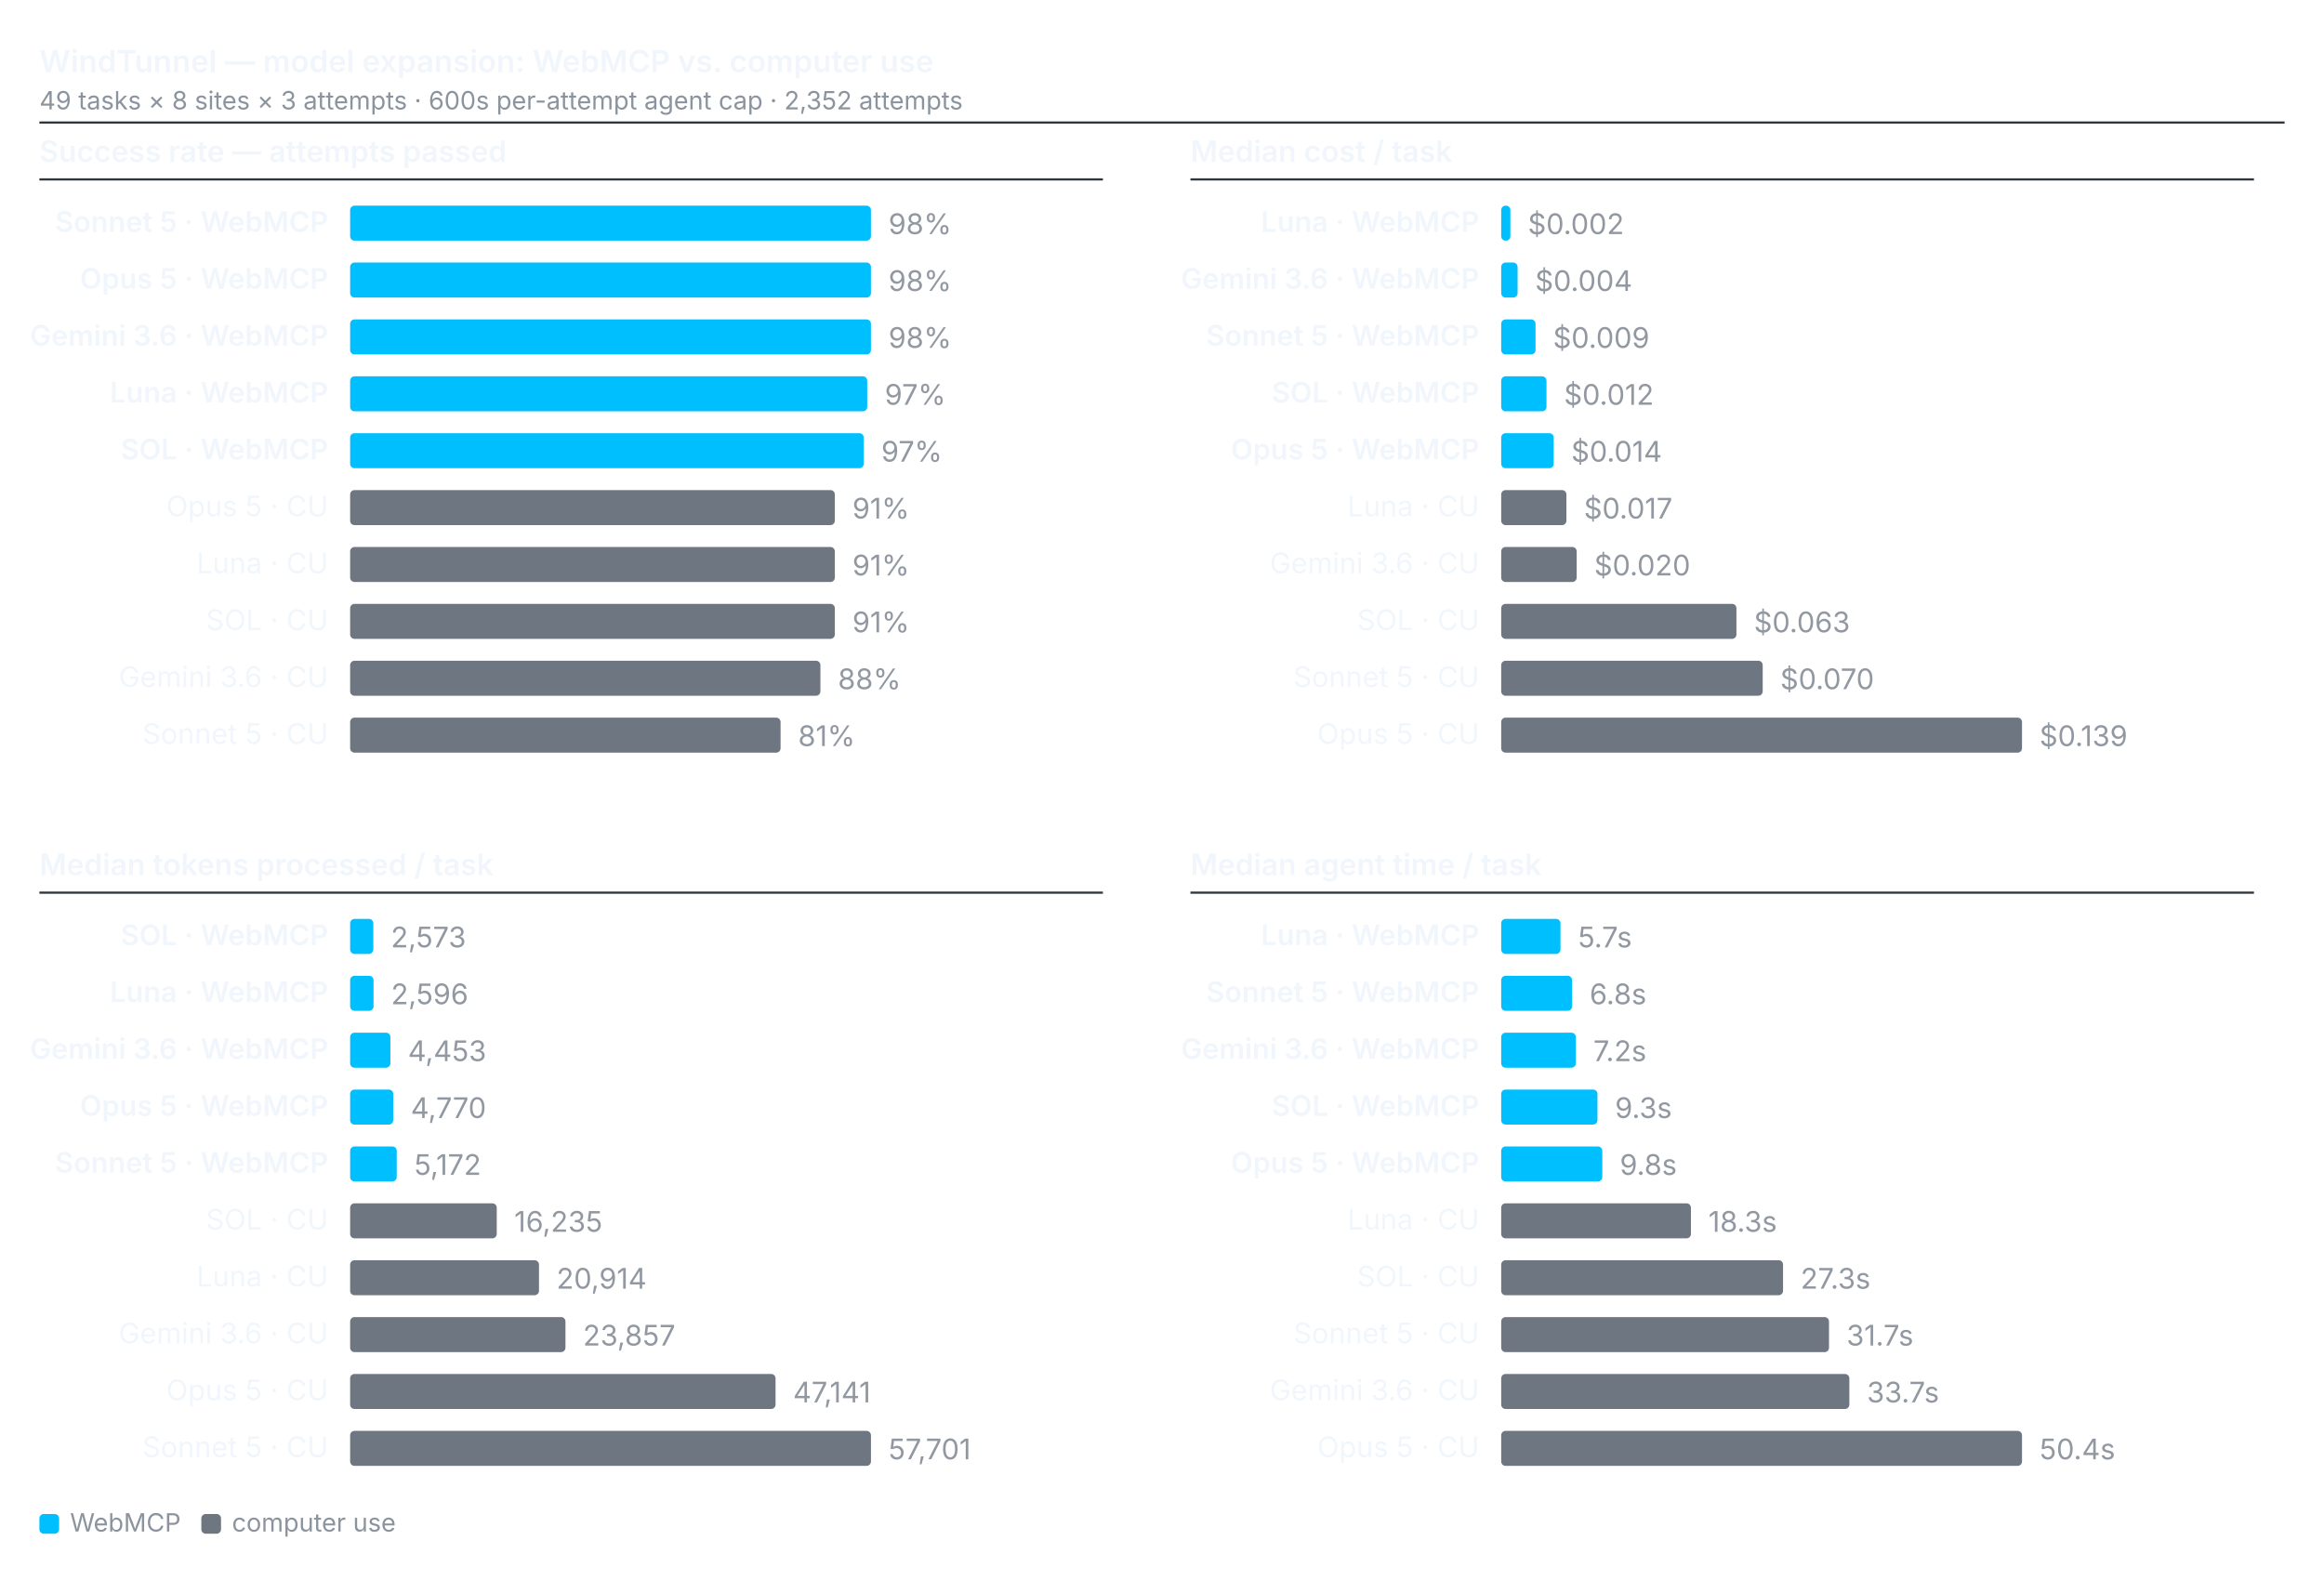
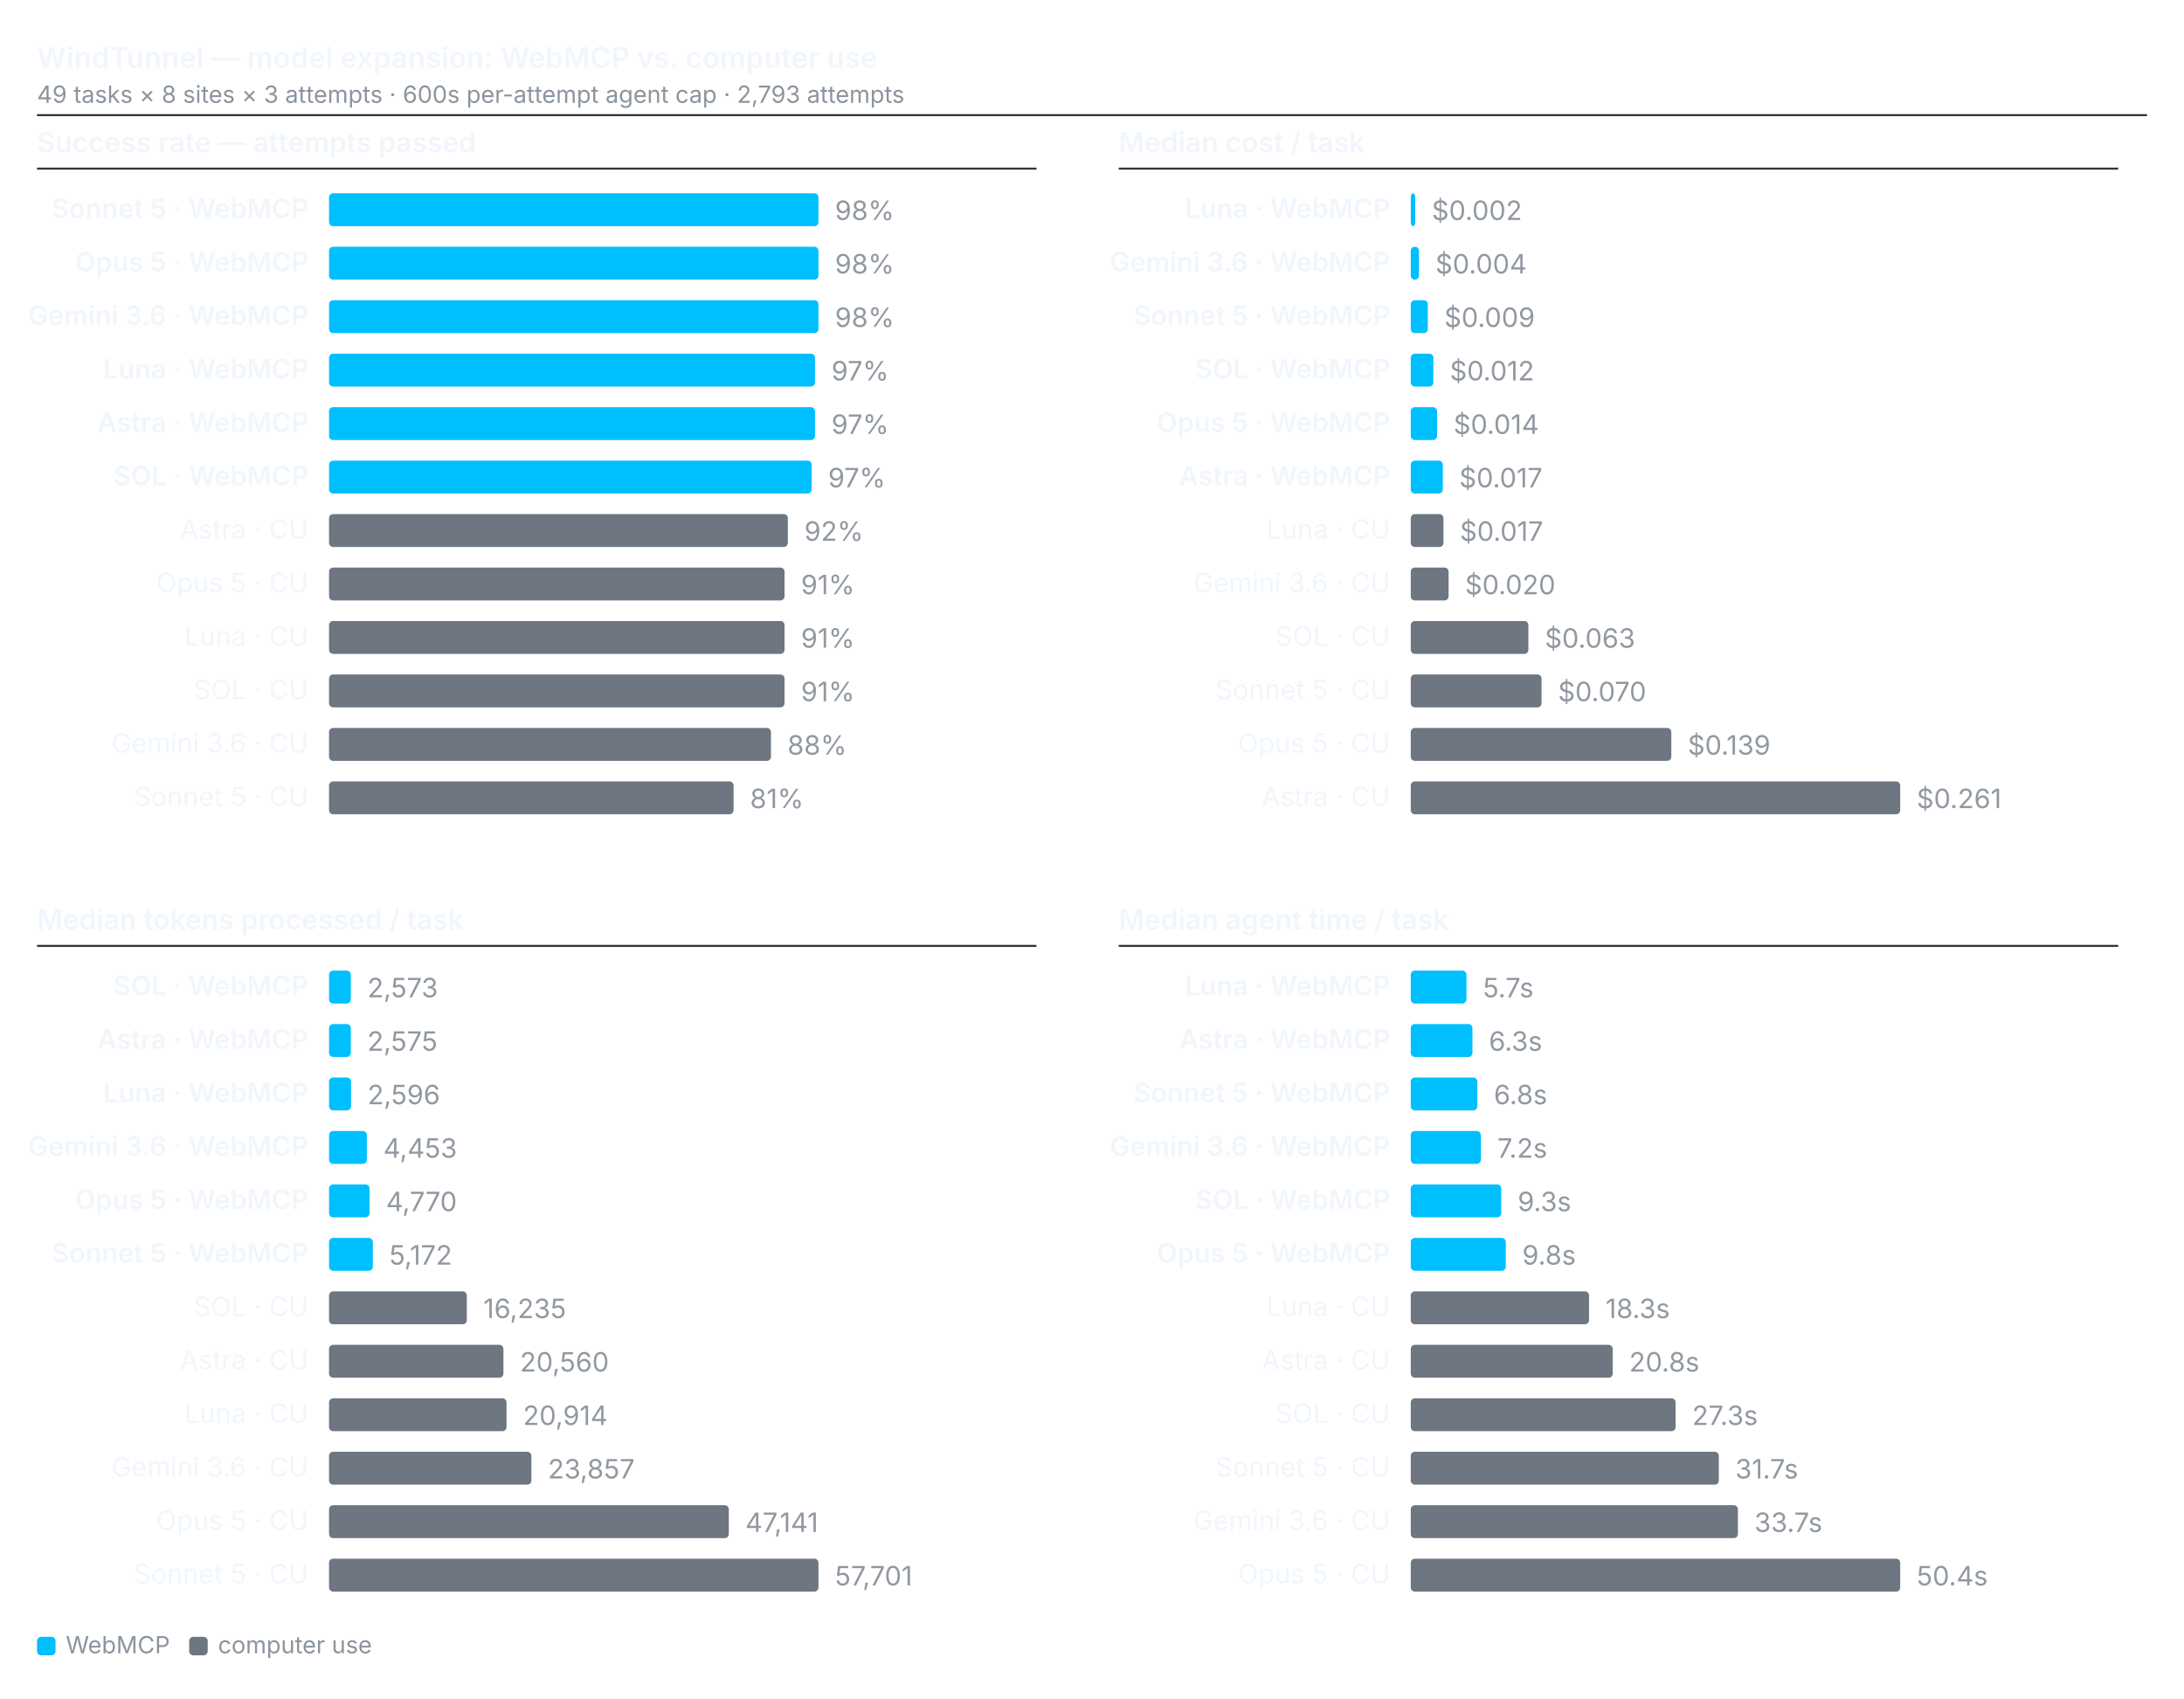
- <svg xmlns="http://www.w3.org/2000/svg" viewBox="0 0 1062 722" width="1062" height="722" font-family="system-ui,-apple-system,sans-serif" font-size="13">
+ <svg xmlns="http://www.w3.org/2000/svg" viewBox="0 0 1062 826" width="1062" height="826" font-family="system-ui,-apple-system,sans-serif" font-size="13">
  <text x="18" y="33" font-size="14" font-weight="600" fill="#f0f6fc">WindTunnel — model expansion: WebMCP vs. computer use</text>
-   <text x="18" y="50" font-size="11.5" fill="#8b949e">49 tasks × 8 sites × 3 attempts · 600s per-attempt agent cap · 2,352 attempts</text>
+   <text x="18" y="50" font-size="11.5" fill="#8b949e">49 tasks × 8 sites × 3 attempts · 600s per-attempt agent cap · 2,793 attempts</text>
  <line x1="18" y1="56" x2="1044" y2="56" stroke="#30363d" stroke-width="1" />
  <text x="18" y="74" font-size="13.5" font-weight="600" fill="#f0f6fc">Success rate — attempts passed</text>
  <line x1="18" y1="82" x2="504" y2="82" stroke="#30363d" stroke-width="1" />
  <text x="150" y="106" text-anchor="end" font-weight="600" fill="#f0f6fc">Sonnet 5 · WebMCP</text>
  <rect x="160" y="94" width="238.0" height="16" rx="2" fill="#00bfff" />
  <text x="406.0" y="107" fill="#9198a1" font-variant-numeric="tabular-nums">98%</text>
  <text x="150" y="132" text-anchor="end" font-weight="600" fill="#f0f6fc">Opus 5 · WebMCP</text>
  <rect x="160" y="120" width="238.0" height="16" rx="2" fill="#00bfff" />
  <text x="406.0" y="133" fill="#9198a1" font-variant-numeric="tabular-nums">98%</text>
  <text x="150" y="158" text-anchor="end" font-weight="600" fill="#f0f6fc">Gemini 3.6 · WebMCP</text>
  <rect x="160" y="146" width="238.0" height="16" rx="2" fill="#00bfff" />
  <text x="406.0" y="159" fill="#9198a1" font-variant-numeric="tabular-nums">98%</text>
  <text x="150" y="184" text-anchor="end" font-weight="600" fill="#f0f6fc">Luna · WebMCP</text>
  <rect x="160" y="172" width="236.3" height="16" rx="2" fill="#00bfff" />
  <text x="404.3" y="185" fill="#9198a1" font-variant-numeric="tabular-nums">97%</text>
-   <text x="150" y="210" text-anchor="end" font-weight="600" fill="#f0f6fc">SOL · WebMCP</text>
-   <rect x="160" y="198" width="234.7" height="16" rx="2" fill="#00bfff" />
-   <text x="402.7" y="211" fill="#9198a1" font-variant-numeric="tabular-nums">97%</text>
-   <text x="150" y="236" text-anchor="end" font-weight="400" fill="#f0f6fc">Opus 5 · CU</text>
-   <rect x="160" y="224" width="221.5" height="16" rx="2" fill="#6e7681" />
-   <text x="389.5" y="237" fill="#9198a1" font-variant-numeric="tabular-nums">91%</text>
-   <text x="150" y="262" text-anchor="end" font-weight="400" fill="#f0f6fc">Luna · CU</text>
-   <rect x="160" y="250" width="221.5" height="16" rx="2" fill="#6e7681" />
-   <text x="389.5" y="263" fill="#9198a1" font-variant-numeric="tabular-nums">91%</text>
-   <text x="150" y="288" text-anchor="end" font-weight="400" fill="#f0f6fc">SOL · CU</text>
+   <text x="150" y="210" text-anchor="end" font-weight="600" fill="#f0f6fc">Astra · WebMCP</text>
+   <rect x="160" y="198" width="236.3" height="16" rx="2" fill="#00bfff" />
+   <text x="404.3" y="211" fill="#9198a1" font-variant-numeric="tabular-nums">97%</text>
+   <text x="150" y="236" text-anchor="end" font-weight="600" fill="#f0f6fc">SOL · WebMCP</text>
+   <rect x="160" y="224" width="234.7" height="16" rx="2" fill="#00bfff" />
+   <text x="402.7" y="237" fill="#9198a1" font-variant-numeric="tabular-nums">97%</text>
+   <text x="150" y="262" text-anchor="end" font-weight="400" fill="#f0f6fc">Astra · CU</text>
+   <rect x="160" y="250" width="223.1" height="16" rx="2" fill="#6e7681" />
+   <text x="391.1" y="263" fill="#9198a1" font-variant-numeric="tabular-nums">92%</text>
+   <text x="150" y="288" text-anchor="end" font-weight="400" fill="#f0f6fc">Opus 5 · CU</text>
  <rect x="160" y="276" width="221.5" height="16" rx="2" fill="#6e7681" />
  <text x="389.5" y="289" fill="#9198a1" font-variant-numeric="tabular-nums">91%</text>
-   <text x="150" y="314" text-anchor="end" font-weight="400" fill="#f0f6fc">Gemini 3.6 · CU</text>
-   <rect x="160" y="302" width="214.9" height="16" rx="2" fill="#6e7681" />
-   <text x="382.9" y="315" fill="#9198a1" font-variant-numeric="tabular-nums">88%</text>
-   <text x="150" y="340" text-anchor="end" font-weight="400" fill="#f0f6fc">Sonnet 5 · CU</text>
-   <rect x="160" y="328" width="196.7" height="16" rx="2" fill="#6e7681" />
-   <text x="364.7" y="341" fill="#9198a1" font-variant-numeric="tabular-nums">81%</text>
+   <text x="150" y="314" text-anchor="end" font-weight="400" fill="#f0f6fc">Luna · CU</text>
+   <rect x="160" y="302" width="221.5" height="16" rx="2" fill="#6e7681" />
+   <text x="389.5" y="315" fill="#9198a1" font-variant-numeric="tabular-nums">91%</text>
+   <text x="150" y="340" text-anchor="end" font-weight="400" fill="#f0f6fc">SOL · CU</text>
+   <rect x="160" y="328" width="221.5" height="16" rx="2" fill="#6e7681" />
+   <text x="389.5" y="341" fill="#9198a1" font-variant-numeric="tabular-nums">91%</text>
+   <text x="150" y="366" text-anchor="end" font-weight="400" fill="#f0f6fc">Gemini 3.6 · CU</text>
+   <rect x="160" y="354" width="214.9" height="16" rx="2" fill="#6e7681" />
+   <text x="382.9" y="367" fill="#9198a1" font-variant-numeric="tabular-nums">88%</text>
+   <text x="150" y="392" text-anchor="end" font-weight="400" fill="#f0f6fc">Sonnet 5 · CU</text>
+   <rect x="160" y="380" width="196.7" height="16" rx="2" fill="#6e7681" />
+   <text x="364.7" y="393" fill="#9198a1" font-variant-numeric="tabular-nums">81%</text>
  <text x="544" y="74" font-size="13.5" font-weight="600" fill="#f0f6fc">Median cost / task</text>
  <line x1="544" y1="82" x2="1030" y2="82" stroke="#30363d" stroke-width="1" />
  <text x="676" y="106" text-anchor="end" font-weight="600" fill="#f0f6fc">Luna · WebMCP</text>
-   <rect x="686" y="94" width="4.2" height="16" rx="2" fill="#00bfff" />
-   <text x="698.2" y="107" fill="#9198a1" font-variant-numeric="tabular-nums">$0.002</text>
+   <rect x="686" y="94" width="2.2" height="16" rx="2" fill="#00bfff" />
+   <text x="696.2" y="107" fill="#9198a1" font-variant-numeric="tabular-nums">$0.002</text>
  <text x="676" y="132" text-anchor="end" font-weight="600" fill="#f0f6fc">Gemini 3.6 · WebMCP</text>
-   <rect x="686" y="120" width="7.5" height="16" rx="2" fill="#00bfff" />
-   <text x="701.5" y="133" fill="#9198a1" font-variant-numeric="tabular-nums">$0.004</text>
+   <rect x="686" y="120" width="4.0" height="16" rx="2" fill="#00bfff" />
+   <text x="698.0" y="133" fill="#9198a1" font-variant-numeric="tabular-nums">$0.004</text>
  <text x="676" y="158" text-anchor="end" font-weight="600" fill="#f0f6fc">Sonnet 5 · WebMCP</text>
-   <rect x="686" y="146" width="15.7" height="16" rx="2" fill="#00bfff" />
-   <text x="709.7" y="159" fill="#9198a1" font-variant-numeric="tabular-nums">$0.009</text>
+   <rect x="686" y="146" width="8.3" height="16" rx="2" fill="#00bfff" />
+   <text x="702.3" y="159" fill="#9198a1" font-variant-numeric="tabular-nums">$0.009</text>
  <text x="676" y="184" text-anchor="end" font-weight="600" fill="#f0f6fc">SOL · WebMCP</text>
-   <rect x="686" y="172" width="20.7" height="16" rx="2" fill="#00bfff" />
-   <text x="714.7" y="185" fill="#9198a1" font-variant-numeric="tabular-nums">$0.012</text>
+   <rect x="686" y="172" width="11.0" height="16" rx="2" fill="#00bfff" />
+   <text x="705.0" y="185" fill="#9198a1" font-variant-numeric="tabular-nums">$0.012</text>
  <text x="676" y="210" text-anchor="end" font-weight="600" fill="#f0f6fc">Opus 5 · WebMCP</text>
-   <rect x="686" y="198" width="24.0" height="16" rx="2" fill="#00bfff" />
-   <text x="718.0" y="211" fill="#9198a1" font-variant-numeric="tabular-nums">$0.014</text>
-   <text x="676" y="236" text-anchor="end" font-weight="400" fill="#f0f6fc">Luna · CU</text>
-   <rect x="686" y="224" width="29.8" height="16" rx="2" fill="#6e7681" />
-   <text x="723.8" y="237" fill="#9198a1" font-variant-numeric="tabular-nums">$0.017</text>
-   <text x="676" y="262" text-anchor="end" font-weight="400" fill="#f0f6fc">Gemini 3.6 · CU</text>
-   <rect x="686" y="250" width="34.5" height="16" rx="2" fill="#6e7681" />
-   <text x="728.5" y="263" fill="#9198a1" font-variant-numeric="tabular-nums">$0.020</text>
-   <text x="676" y="288" text-anchor="end" font-weight="400" fill="#f0f6fc">SOL · CU</text>
-   <rect x="686" y="276" width="107.5" height="16" rx="2" fill="#6e7681" />
-   <text x="801.5" y="289" fill="#9198a1" font-variant-numeric="tabular-nums">$0.063</text>
-   <text x="676" y="314" text-anchor="end" font-weight="400" fill="#f0f6fc">Sonnet 5 · CU</text>
-   <rect x="686" y="302" width="119.5" height="16" rx="2" fill="#6e7681" />
-   <text x="813.5" y="315" fill="#9198a1" font-variant-numeric="tabular-nums">$0.070</text>
-   <text x="676" y="340" text-anchor="end" font-weight="400" fill="#f0f6fc">Opus 5 · CU</text>
-   <rect x="686" y="328" width="238.0" height="16" rx="2" fill="#6e7681" />
-   <text x="932.0" y="341" fill="#9198a1" font-variant-numeric="tabular-nums">$0.139</text>
-   <text x="18" y="400" font-size="13.5" font-weight="600" fill="#f0f6fc">Median tokens processed / task</text>
-   <line x1="18" y1="408" x2="504" y2="408" stroke="#30363d" stroke-width="1" />
-   <text x="150" y="432" text-anchor="end" font-weight="600" fill="#f0f6fc">SOL · WebMCP</text>
-   <rect x="160" y="420" width="10.6" height="16" rx="2" fill="#00bfff" />
-   <text x="178.6" y="433" fill="#9198a1" font-variant-numeric="tabular-nums">2,573</text>
-   <text x="150" y="458" text-anchor="end" font-weight="600" fill="#f0f6fc">Luna · WebMCP</text>
-   <rect x="160" y="446" width="10.7" height="16" rx="2" fill="#00bfff" />
-   <text x="178.7" y="459" fill="#9198a1" font-variant-numeric="tabular-nums">2,596</text>
-   <text x="150" y="484" text-anchor="end" font-weight="600" fill="#f0f6fc">Gemini 3.6 · WebMCP</text>
-   <rect x="160" y="472" width="18.4" height="16" rx="2" fill="#00bfff" />
-   <text x="186.4" y="485" fill="#9198a1" font-variant-numeric="tabular-nums">4,453</text>
-   <text x="150" y="510" text-anchor="end" font-weight="600" fill="#f0f6fc">Opus 5 · WebMCP</text>
-   <rect x="160" y="498" width="19.7" height="16" rx="2" fill="#00bfff" />
-   <text x="187.7" y="511" fill="#9198a1" font-variant-numeric="tabular-nums">4,770</text>
-   <text x="150" y="536" text-anchor="end" font-weight="600" fill="#f0f6fc">Sonnet 5 · WebMCP</text>
-   <rect x="160" y="524" width="21.3" height="16" rx="2" fill="#00bfff" />
-   <text x="189.3" y="537" fill="#9198a1" font-variant-numeric="tabular-nums">5,172</text>
-   <text x="150" y="562" text-anchor="end" font-weight="400" fill="#f0f6fc">SOL · CU</text>
-   <rect x="160" y="550" width="67.0" height="16" rx="2" fill="#6e7681" />
-   <text x="235.0" y="563" fill="#9198a1" font-variant-numeric="tabular-nums">16,235</text>
-   <text x="150" y="588" text-anchor="end" font-weight="400" fill="#f0f6fc">Luna · CU</text>
-   <rect x="160" y="576" width="86.3" height="16" rx="2" fill="#6e7681" />
-   <text x="254.3" y="589" fill="#9198a1" font-variant-numeric="tabular-nums">20,914</text>
-   <text x="150" y="614" text-anchor="end" font-weight="400" fill="#f0f6fc">Gemini 3.6 · CU</text>
-   <rect x="160" y="602" width="98.4" height="16" rx="2" fill="#6e7681" />
-   <text x="266.4" y="615" fill="#9198a1" font-variant-numeric="tabular-nums">23,857</text>
-   <text x="150" y="640" text-anchor="end" font-weight="400" fill="#f0f6fc">Opus 5 · CU</text>
-   <rect x="160" y="628" width="194.4" height="16" rx="2" fill="#6e7681" />
-   <text x="362.4" y="641" fill="#9198a1" font-variant-numeric="tabular-nums">47,141</text>
-   <text x="150" y="666" text-anchor="end" font-weight="400" fill="#f0f6fc">Sonnet 5 · CU</text>
-   <rect x="160" y="654" width="238.0" height="16" rx="2" fill="#6e7681" />
-   <text x="406.0" y="667" fill="#9198a1" font-variant-numeric="tabular-nums">57,701</text>
-   <text x="544" y="400" font-size="13.5" font-weight="600" fill="#f0f6fc">Median agent time / task</text>
-   <line x1="544" y1="408" x2="1030" y2="408" stroke="#30363d" stroke-width="1" />
-   <text x="676" y="432" text-anchor="end" font-weight="600" fill="#f0f6fc">Luna · WebMCP</text>
-   <rect x="686" y="420" width="27.1" height="16" rx="2" fill="#00bfff" />
-   <text x="721.1" y="433" fill="#9198a1" font-variant-numeric="tabular-nums">5.7s</text>
-   <text x="676" y="458" text-anchor="end" font-weight="600" fill="#f0f6fc">Sonnet 5 · WebMCP</text>
-   <rect x="686" y="446" width="32.4" height="16" rx="2" fill="#00bfff" />
-   <text x="726.4" y="459" fill="#9198a1" font-variant-numeric="tabular-nums">6.8s</text>
-   <text x="676" y="484" text-anchor="end" font-weight="600" fill="#f0f6fc">Gemini 3.6 · WebMCP</text>
-   <rect x="686" y="472" width="34.1" height="16" rx="2" fill="#00bfff" />
-   <text x="728.1" y="485" fill="#9198a1" font-variant-numeric="tabular-nums">7.2s</text>
-   <text x="676" y="510" text-anchor="end" font-weight="600" fill="#f0f6fc">SOL · WebMCP</text>
-   <rect x="686" y="498" width="44.0" height="16" rx="2" fill="#00bfff" />
-   <text x="738.0" y="511" fill="#9198a1" font-variant-numeric="tabular-nums">9.3s</text>
-   <text x="676" y="536" text-anchor="end" font-weight="600" fill="#f0f6fc">Opus 5 · WebMCP</text>
-   <rect x="686" y="524" width="46.2" height="16" rx="2" fill="#00bfff" />
-   <text x="740.2" y="537" fill="#9198a1" font-variant-numeric="tabular-nums">9.8s</text>
-   <text x="676" y="562" text-anchor="end" font-weight="400" fill="#f0f6fc">Luna · CU</text>
-   <rect x="686" y="550" width="86.7" height="16" rx="2" fill="#6e7681" />
-   <text x="780.7" y="563" fill="#9198a1" font-variant-numeric="tabular-nums">18.3s</text>
-   <text x="676" y="588" text-anchor="end" font-weight="400" fill="#f0f6fc">SOL · CU</text>
-   <rect x="686" y="576" width="128.8" height="16" rx="2" fill="#6e7681" />
-   <text x="822.8" y="589" fill="#9198a1" font-variant-numeric="tabular-nums">27.3s</text>
-   <text x="676" y="614" text-anchor="end" font-weight="400" fill="#f0f6fc">Sonnet 5 · CU</text>
-   <rect x="686" y="602" width="149.8" height="16" rx="2" fill="#6e7681" />
-   <text x="843.8" y="615" fill="#9198a1" font-variant-numeric="tabular-nums">31.7s</text>
-   <text x="676" y="640" text-anchor="end" font-weight="400" fill="#f0f6fc">Gemini 3.6 · CU</text>
-   <rect x="686" y="628" width="159.1" height="16" rx="2" fill="#6e7681" />
-   <text x="853.1" y="641" fill="#9198a1" font-variant-numeric="tabular-nums">33.7s</text>
-   <text x="676" y="666" text-anchor="end" font-weight="400" fill="#f0f6fc">Opus 5 · CU</text>
-   <rect x="686" y="654" width="238.0" height="16" rx="2" fill="#6e7681" />
-   <text x="932.0" y="667" fill="#9198a1" font-variant-numeric="tabular-nums">50.4s</text>
-   <rect x="18" y="692" width="9" height="9" rx="2" fill="#00bfff" />
-   <text x="32" y="700" font-size="11.5" fill="#8b949e">WebMCP</text>
-   <rect x="92" y="692" width="9" height="9" rx="2" fill="#6e7681" />
-   <text x="106" y="700" font-size="11.5" fill="#8b949e">computer use</text>
+   <rect x="686" y="198" width="12.8" height="16" rx="2" fill="#00bfff" />
+   <text x="706.8" y="211" fill="#9198a1" font-variant-numeric="tabular-nums">$0.014</text>
+   <text x="676" y="236" text-anchor="end" font-weight="600" fill="#f0f6fc">Astra · WebMCP</text>
+   <rect x="686" y="224" width="15.6" height="16" rx="2" fill="#00bfff" />
+   <text x="709.6" y="237" fill="#9198a1" font-variant-numeric="tabular-nums">$0.017</text>
+   <text x="676" y="262" text-anchor="end" font-weight="400" fill="#f0f6fc">Luna · CU</text>
+   <rect x="686" y="250" width="15.9" height="16" rx="2" fill="#6e7681" />
+   <text x="709.9" y="263" fill="#9198a1" font-variant-numeric="tabular-nums">$0.017</text>
+   <text x="676" y="288" text-anchor="end" font-weight="400" fill="#f0f6fc">Gemini 3.6 · CU</text>
+   <rect x="686" y="276" width="18.4" height="16" rx="2" fill="#6e7681" />
+   <text x="712.4" y="289" fill="#9198a1" font-variant-numeric="tabular-nums">$0.020</text>
+   <text x="676" y="314" text-anchor="end" font-weight="400" fill="#f0f6fc">SOL · CU</text>
+   <rect x="686" y="302" width="57.2" height="16" rx="2" fill="#6e7681" />
+   <text x="751.2" y="315" fill="#9198a1" font-variant-numeric="tabular-nums">$0.063</text>
+   <text x="676" y="340" text-anchor="end" font-weight="400" fill="#f0f6fc">Sonnet 5 · CU</text>
+   <rect x="686" y="328" width="63.6" height="16" rx="2" fill="#6e7681" />
+   <text x="757.6" y="341" fill="#9198a1" font-variant-numeric="tabular-nums">$0.070</text>
+   <text x="676" y="366" text-anchor="end" font-weight="400" fill="#f0f6fc">Opus 5 · CU</text>
+   <rect x="686" y="354" width="126.7" height="16" rx="2" fill="#6e7681" />
+   <text x="820.7" y="367" fill="#9198a1" font-variant-numeric="tabular-nums">$0.139</text>
+   <text x="676" y="392" text-anchor="end" font-weight="400" fill="#f0f6fc">Astra · CU</text>
+   <rect x="686" y="380" width="238.0" height="16" rx="2" fill="#6e7681" />
+   <text x="932.0" y="393" fill="#9198a1" font-variant-numeric="tabular-nums">$0.261</text>
+   <text x="18" y="452" font-size="13.5" font-weight="600" fill="#f0f6fc">Median tokens processed / task</text>
+   <line x1="18" y1="460" x2="504" y2="460" stroke="#30363d" stroke-width="1" />
+   <text x="150" y="484" text-anchor="end" font-weight="600" fill="#f0f6fc">SOL · WebMCP</text>
+   <rect x="160" y="472" width="10.6" height="16" rx="2" fill="#00bfff" />
+   <text x="178.6" y="485" fill="#9198a1" font-variant-numeric="tabular-nums">2,573</text>
+   <text x="150" y="510" text-anchor="end" font-weight="600" fill="#f0f6fc">Astra · WebMCP</text>
+   <rect x="160" y="498" width="10.6" height="16" rx="2" fill="#00bfff" />
+   <text x="178.6" y="511" fill="#9198a1" font-variant-numeric="tabular-nums">2,575</text>
+   <text x="150" y="536" text-anchor="end" font-weight="600" fill="#f0f6fc">Luna · WebMCP</text>
+   <rect x="160" y="524" width="10.7" height="16" rx="2" fill="#00bfff" />
+   <text x="178.7" y="537" fill="#9198a1" font-variant-numeric="tabular-nums">2,596</text>
+   <text x="150" y="562" text-anchor="end" font-weight="600" fill="#f0f6fc">Gemini 3.6 · WebMCP</text>
+   <rect x="160" y="550" width="18.4" height="16" rx="2" fill="#00bfff" />
+   <text x="186.4" y="563" fill="#9198a1" font-variant-numeric="tabular-nums">4,453</text>
+   <text x="150" y="588" text-anchor="end" font-weight="600" fill="#f0f6fc">Opus 5 · WebMCP</text>
+   <rect x="160" y="576" width="19.7" height="16" rx="2" fill="#00bfff" />
+   <text x="187.7" y="589" fill="#9198a1" font-variant-numeric="tabular-nums">4,770</text>
+   <text x="150" y="614" text-anchor="end" font-weight="600" fill="#f0f6fc">Sonnet 5 · WebMCP</text>
+   <rect x="160" y="602" width="21.3" height="16" rx="2" fill="#00bfff" />
+   <text x="189.3" y="615" fill="#9198a1" font-variant-numeric="tabular-nums">5,172</text>
+   <text x="150" y="640" text-anchor="end" font-weight="400" fill="#f0f6fc">SOL · CU</text>
+   <rect x="160" y="628" width="67.0" height="16" rx="2" fill="#6e7681" />
+   <text x="235.0" y="641" fill="#9198a1" font-variant-numeric="tabular-nums">16,235</text>
+   <text x="150" y="666" text-anchor="end" font-weight="400" fill="#f0f6fc">Astra · CU</text>
+   <rect x="160" y="654" width="84.8" height="16" rx="2" fill="#6e7681" />
+   <text x="252.8" y="667" fill="#9198a1" font-variant-numeric="tabular-nums">20,560</text>
+   <text x="150" y="692" text-anchor="end" font-weight="400" fill="#f0f6fc">Luna · CU</text>
+   <rect x="160" y="680" width="86.3" height="16" rx="2" fill="#6e7681" />
+   <text x="254.3" y="693" fill="#9198a1" font-variant-numeric="tabular-nums">20,914</text>
+   <text x="150" y="718" text-anchor="end" font-weight="400" fill="#f0f6fc">Gemini 3.6 · CU</text>
+   <rect x="160" y="706" width="98.4" height="16" rx="2" fill="#6e7681" />
+   <text x="266.4" y="719" fill="#9198a1" font-variant-numeric="tabular-nums">23,857</text>
+   <text x="150" y="744" text-anchor="end" font-weight="400" fill="#f0f6fc">Opus 5 · CU</text>
+   <rect x="160" y="732" width="194.4" height="16" rx="2" fill="#6e7681" />
+   <text x="362.4" y="745" fill="#9198a1" font-variant-numeric="tabular-nums">47,141</text>
+   <text x="150" y="770" text-anchor="end" font-weight="400" fill="#f0f6fc">Sonnet 5 · CU</text>
+   <rect x="160" y="758" width="238.0" height="16" rx="2" fill="#6e7681" />
+   <text x="406.0" y="771" fill="#9198a1" font-variant-numeric="tabular-nums">57,701</text>
+   <text x="544" y="452" font-size="13.5" font-weight="600" fill="#f0f6fc">Median agent time / task</text>
+   <line x1="544" y1="460" x2="1030" y2="460" stroke="#30363d" stroke-width="1" />
+   <text x="676" y="484" text-anchor="end" font-weight="600" fill="#f0f6fc">Luna · WebMCP</text>
+   <rect x="686" y="472" width="27.1" height="16" rx="2" fill="#00bfff" />
+   <text x="721.1" y="485" fill="#9198a1" font-variant-numeric="tabular-nums">5.7s</text>
+   <text x="676" y="510" text-anchor="end" font-weight="600" fill="#f0f6fc">Astra · WebMCP</text>
+   <rect x="686" y="498" width="30.0" height="16" rx="2" fill="#00bfff" />
+   <text x="724.0" y="511" fill="#9198a1" font-variant-numeric="tabular-nums">6.3s</text>
+   <text x="676" y="536" text-anchor="end" font-weight="600" fill="#f0f6fc">Sonnet 5 · WebMCP</text>
+   <rect x="686" y="524" width="32.4" height="16" rx="2" fill="#00bfff" />
+   <text x="726.4" y="537" fill="#9198a1" font-variant-numeric="tabular-nums">6.8s</text>
+   <text x="676" y="562" text-anchor="end" font-weight="600" fill="#f0f6fc">Gemini 3.6 · WebMCP</text>
+   <rect x="686" y="550" width="34.1" height="16" rx="2" fill="#00bfff" />
+   <text x="728.1" y="563" fill="#9198a1" font-variant-numeric="tabular-nums">7.2s</text>
+   <text x="676" y="588" text-anchor="end" font-weight="600" fill="#f0f6fc">SOL · WebMCP</text>
+   <rect x="686" y="576" width="44.0" height="16" rx="2" fill="#00bfff" />
+   <text x="738.0" y="589" fill="#9198a1" font-variant-numeric="tabular-nums">9.3s</text>
+   <text x="676" y="614" text-anchor="end" font-weight="600" fill="#f0f6fc">Opus 5 · WebMCP</text>
+   <rect x="686" y="602" width="46.2" height="16" rx="2" fill="#00bfff" />
+   <text x="740.2" y="615" fill="#9198a1" font-variant-numeric="tabular-nums">9.8s</text>
+   <text x="676" y="640" text-anchor="end" font-weight="400" fill="#f0f6fc">Luna · CU</text>
+   <rect x="686" y="628" width="86.7" height="16" rx="2" fill="#6e7681" />
+   <text x="780.7" y="641" fill="#9198a1" font-variant-numeric="tabular-nums">18.3s</text>
+   <text x="676" y="666" text-anchor="end" font-weight="400" fill="#f0f6fc">Astra · CU</text>
+   <rect x="686" y="654" width="98.2" height="16" rx="2" fill="#6e7681" />
+   <text x="792.2" y="667" fill="#9198a1" font-variant-numeric="tabular-nums">20.8s</text>
+   <text x="676" y="692" text-anchor="end" font-weight="400" fill="#f0f6fc">SOL · CU</text>
+   <rect x="686" y="680" width="128.8" height="16" rx="2" fill="#6e7681" />
+   <text x="822.8" y="693" fill="#9198a1" font-variant-numeric="tabular-nums">27.3s</text>
+   <text x="676" y="718" text-anchor="end" font-weight="400" fill="#f0f6fc">Sonnet 5 · CU</text>
+   <rect x="686" y="706" width="149.8" height="16" rx="2" fill="#6e7681" />
+   <text x="843.8" y="719" fill="#9198a1" font-variant-numeric="tabular-nums">31.7s</text>
+   <text x="676" y="744" text-anchor="end" font-weight="400" fill="#f0f6fc">Gemini 3.6 · CU</text>
+   <rect x="686" y="732" width="159.1" height="16" rx="2" fill="#6e7681" />
+   <text x="853.1" y="745" fill="#9198a1" font-variant-numeric="tabular-nums">33.7s</text>
+   <text x="676" y="770" text-anchor="end" font-weight="400" fill="#f0f6fc">Opus 5 · CU</text>
+   <rect x="686" y="758" width="238.0" height="16" rx="2" fill="#6e7681" />
+   <text x="932.0" y="771" fill="#9198a1" font-variant-numeric="tabular-nums">50.4s</text>
+   <rect x="18" y="796" width="9" height="9" rx="2" fill="#00bfff" />
+   <text x="32" y="804" font-size="11.5" fill="#8b949e">WebMCP</text>
+   <rect x="92" y="796" width="9" height="9" rx="2" fill="#6e7681" />
+   <text x="106" y="804" font-size="11.5" fill="#8b949e">computer use</text>
</svg>
